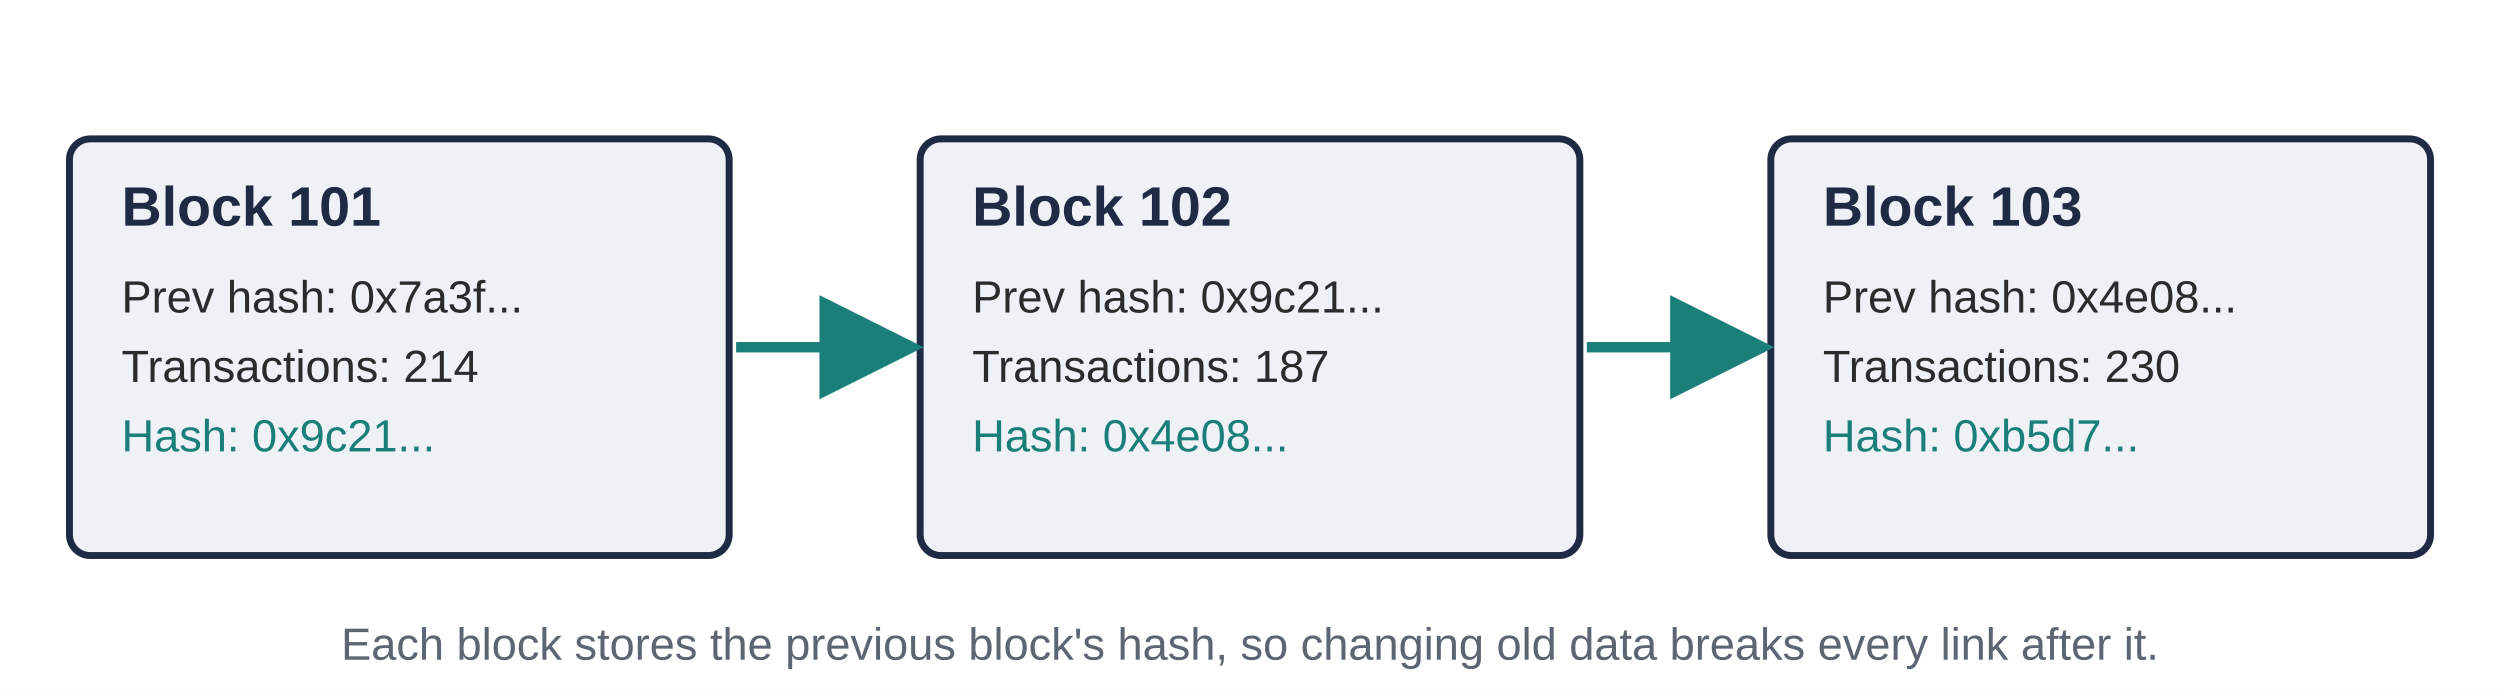
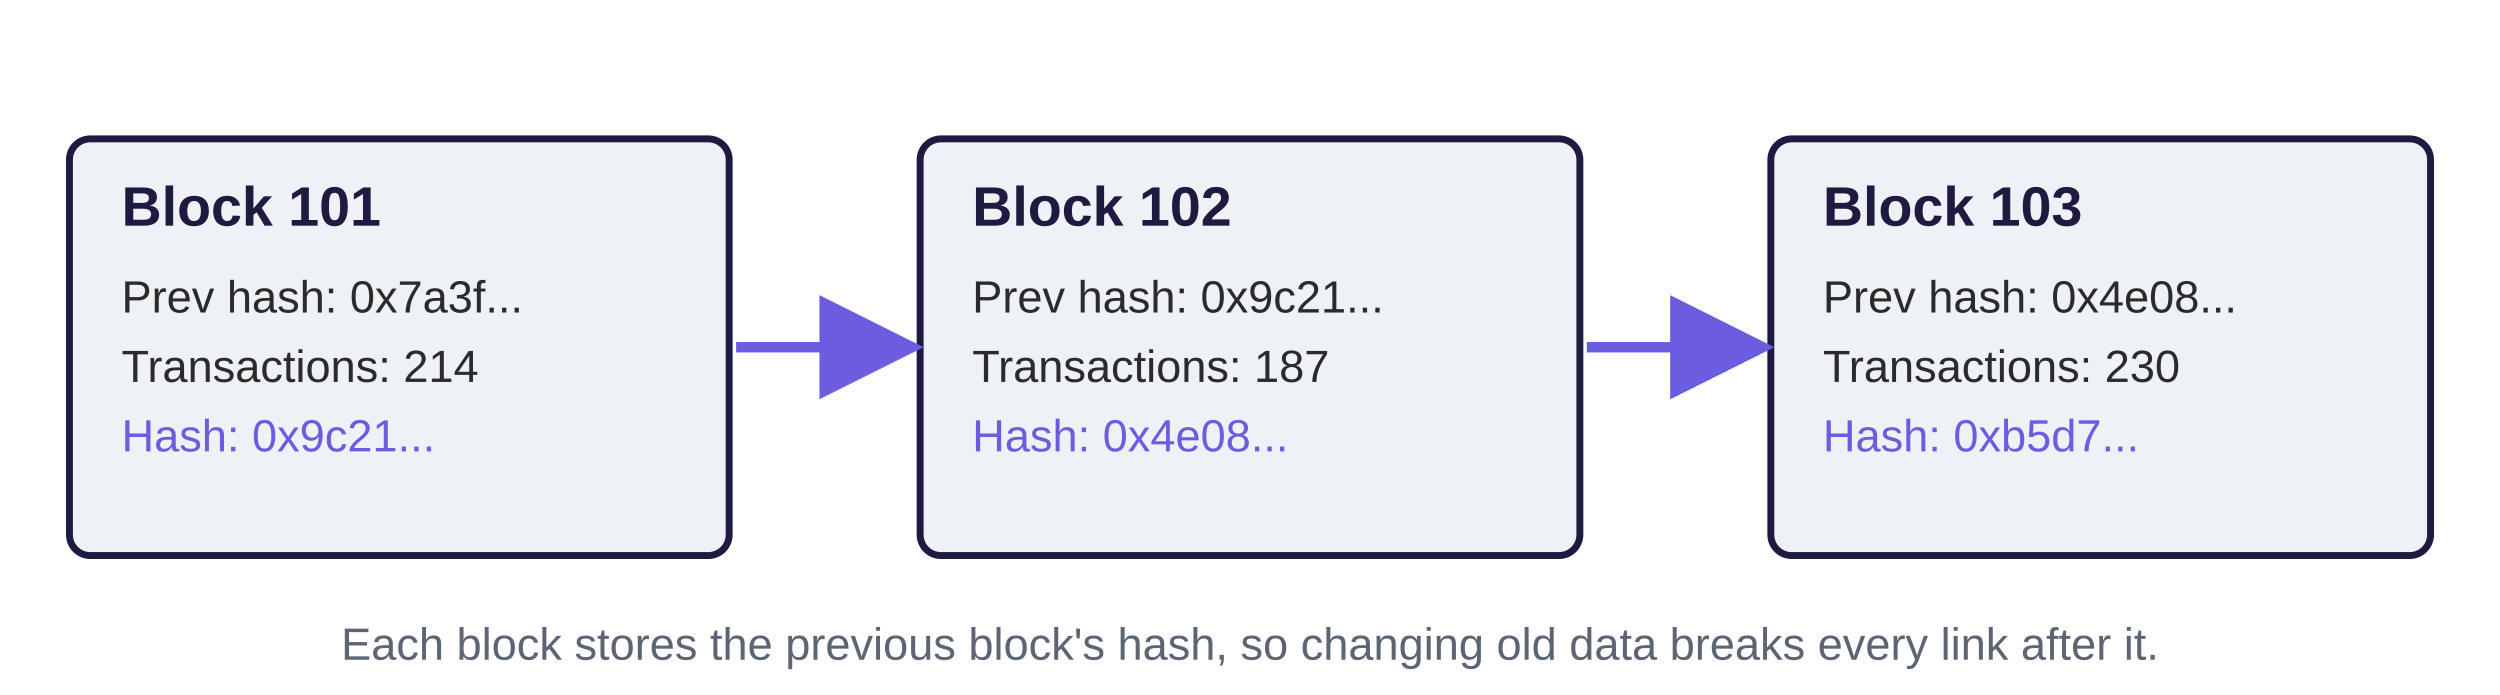
<svg xmlns="http://www.w3.org/2000/svg" viewBox="0 0 720 200" width="720" height="200" font-family="Arial, sans-serif">
  <rect width="720" height="200" fill="#ffffff" />
  <defs>
    <marker id="a" markerWidth="10" markerHeight="10" refX="8" refY="5" orient="auto">
-       <path d="M0,0 L10,5 L0,10 z" fill="#1b7f79" />
+       <path d="M0,0 L10,5 L0,10 z" fill="#6c5ce0" />
    </marker>
  </defs>
  <g font-size="13" fill="#2b2b2b">
-     <rect x="20" y="40" width="190" height="120" rx="6" fill="#eef1f6" stroke="#1f2a44" stroke-width="2" />
-     <text x="35" y="65" font-weight="bold" font-size="16" fill="#1f2a44">Block 101</text>
+     <rect x="20" y="40" width="190" height="120" rx="6" fill="#eef1f6" stroke="#1e1a40" stroke-width="2" />
+     <text x="35" y="65" font-weight="bold" font-size="16" fill="#1e1a40">Block 101</text>
    <text x="35" y="90">Prev hash: 0x7a3f...</text>
    <text x="35" y="110">Transactions: 214</text>
-     <text x="35" y="130" fill="#1b7f79">Hash: 0x9c21...</text>
-     <rect x="265" y="40" width="190" height="120" rx="6" fill="#eef1f6" stroke="#1f2a44" stroke-width="2" />
-     <text x="280" y="65" font-weight="bold" font-size="16" fill="#1f2a44">Block 102</text>
+     <text x="35" y="130" fill="#6c5ce0">Hash: 0x9c21...</text>
+     <rect x="265" y="40" width="190" height="120" rx="6" fill="#eef1f6" stroke="#1e1a40" stroke-width="2" />
+     <text x="280" y="65" font-weight="bold" font-size="16" fill="#1e1a40">Block 102</text>
    <text x="280" y="90">Prev hash: 0x9c21...</text>
    <text x="280" y="110">Transactions: 187</text>
-     <text x="280" y="130" fill="#1b7f79">Hash: 0x4e08...</text>
-     <rect x="510" y="40" width="190" height="120" rx="6" fill="#eef1f6" stroke="#1f2a44" stroke-width="2" />
-     <text x="525" y="65" font-weight="bold" font-size="16" fill="#1f2a44">Block 103</text>
+     <text x="280" y="130" fill="#6c5ce0">Hash: 0x4e08...</text>
+     <rect x="510" y="40" width="190" height="120" rx="6" fill="#eef1f6" stroke="#1e1a40" stroke-width="2" />
+     <text x="525" y="65" font-weight="bold" font-size="16" fill="#1e1a40">Block 103</text>
    <text x="525" y="90">Prev hash: 0x4e08...</text>
    <text x="525" y="110">Transactions: 230</text>
-     <text x="525" y="130" fill="#1b7f79">Hash: 0xb5d7...</text>
+     <text x="525" y="130" fill="#6c5ce0">Hash: 0xb5d7...</text>
  </g>
-   <line x1="212" y1="100" x2="260" y2="100" stroke="#1b7f79" stroke-width="3" marker-end="url(#a)" />
-   <line x1="457" y1="100" x2="505" y2="100" stroke="#1b7f79" stroke-width="3" marker-end="url(#a)" />
+   <line x1="212" y1="100" x2="260" y2="100" stroke="#6c5ce0" stroke-width="3" marker-end="url(#a)" />
+   <line x1="457" y1="100" x2="505" y2="100" stroke="#6c5ce0" stroke-width="3" marker-end="url(#a)" />
  <text x="360" y="190" font-size="13" fill="#5d6573" text-anchor="middle">Each block stores the previous block's hash, so changing old data breaks every link after it.</text>
</svg>
